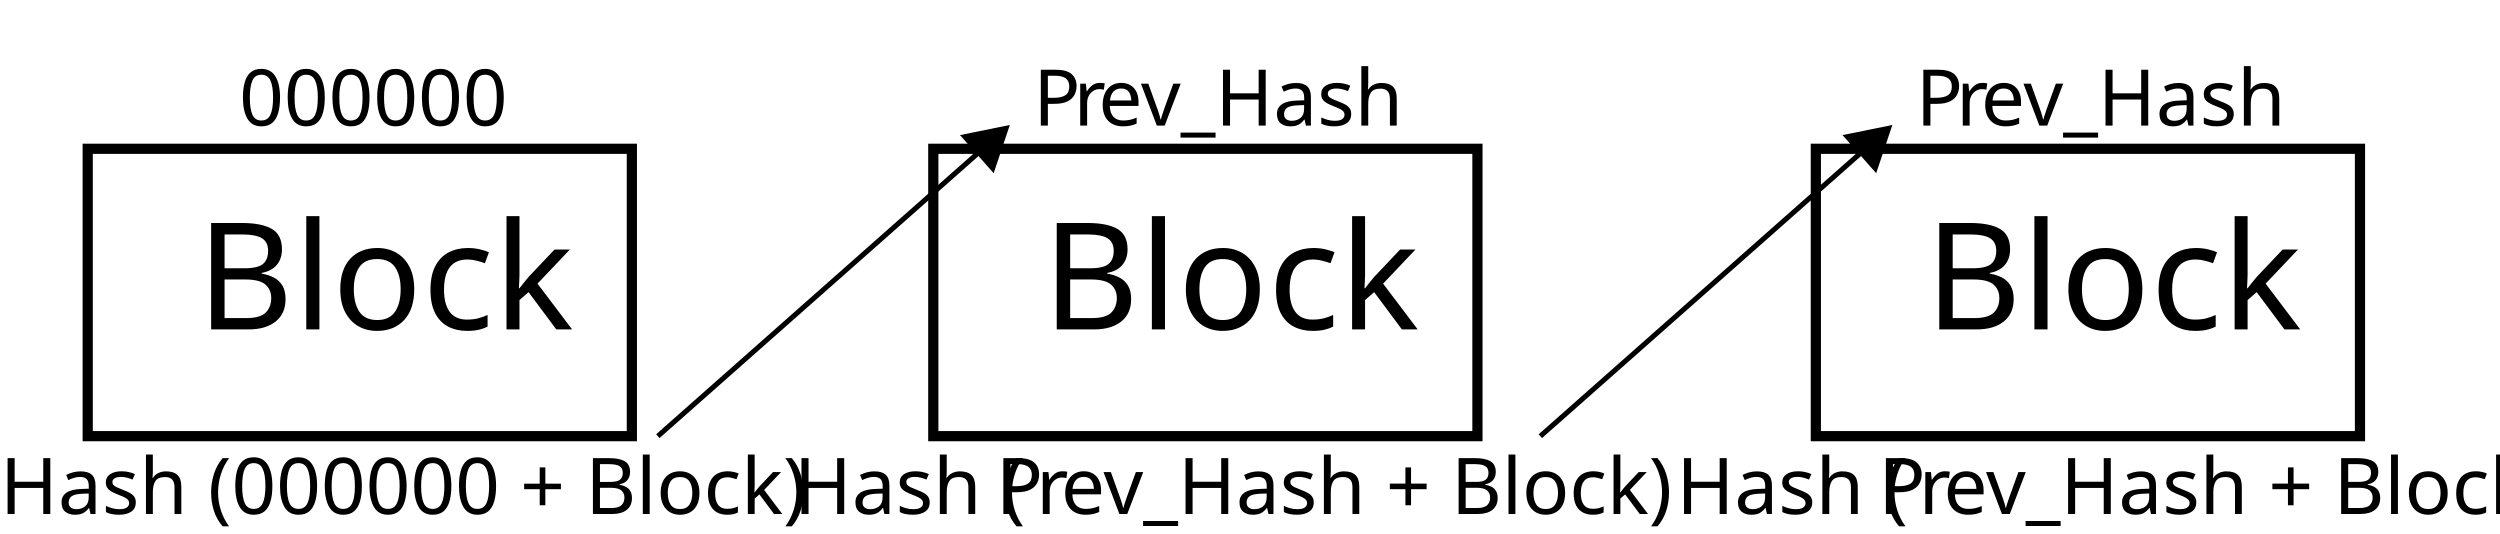
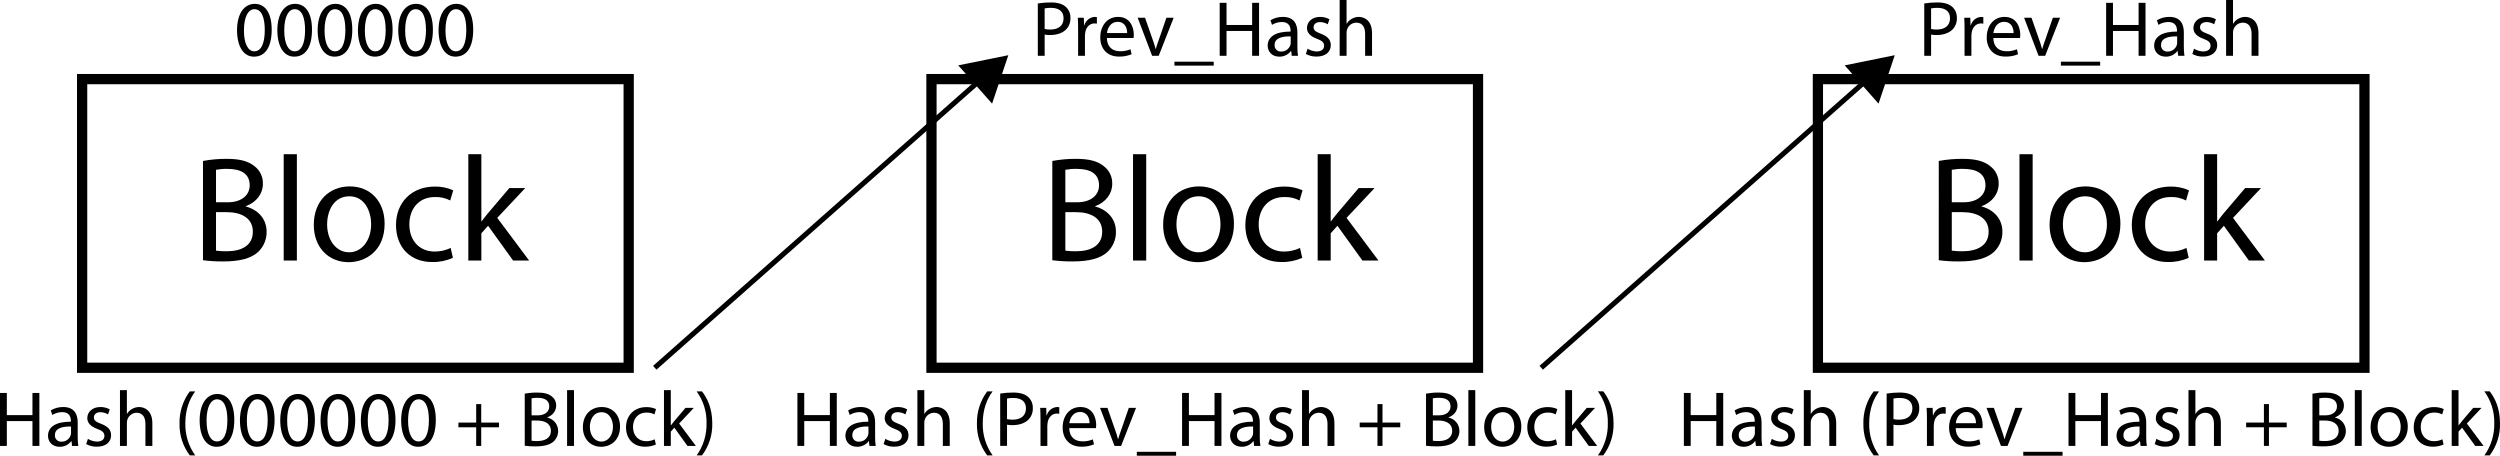
- <svg xmlns="http://www.w3.org/2000/svg" id="Layer_2" data-name="Layer 2" viewBox="0 0 1470.199 313.762">
+ <svg xmlns="http://www.w3.org/2000/svg" id="Layer_2" data-name="Layer 2" viewBox="0 0 1463.713 266.821">
  <defs>
-     <style>.cls-1,.cls-7{fill:none;stroke:#000;}.cls-1{stroke-width:6px;}.cls-2{font-size:87.676px;}.cls-2,.cls-3{font-family:MyriadPro-Regular, Myriad Pro;}.cls-3{font-size:46px;}.cls-4{letter-spacing:-0.016em;}.cls-5{letter-spacing:-0.01em;}.cls-6{letter-spacing:0em;}.cls-7{stroke-miterlimit:10;stroke-width:3px;}</style>
+     <style>.cls-1,.cls-2{fill:none;stroke:#000;}.cls-1{stroke-width:6px;}.cls-2{stroke-miterlimit:10;stroke-width:3px;}</style>
  </defs>
-   <rect class="cls-1" x="51.581" y="87.5" width="320" height="169" />
-   <text class="cls-2" transform="translate(115.675 193.723)">Block</text>
-   <text x="-251.146" y="-283.5" />
-   <text class="cls-3" transform="translate(0 302.262)">Hash (000000 + Block)</text>
-   <rect class="cls-1" x="548.854" y="87.5" width="320" height="169" />
-   <text class="cls-2" transform="translate(612.949 193.723)">Block</text>
-   <text class="cls-3" transform="translate(607.619 73.848)">
-     <tspan class="cls-4">P</tspan>
-     <tspan class="cls-5" x="23.736" y="0">r</tspan>
-     <tspan x="38.318" y="0">ev_Hash</tspan>
-   </text>
-   <text class="cls-3" transform="translate(140.619 73.848)">000000</text>
-   <text class="cls-3" transform="translate(466.871 302.254)">Hash (<tspan class="cls-4" x="118.724" y="0">P</tspan>
-     <tspan class="cls-5" x="142.46" y="0">r</tspan>
-     <tspan class="cls-6" x="157.042" y="0">ev_Hash + Block)</tspan>
-   </text>
-   <line class="cls-7" x1="386.854" y1="256.5" x2="577.725" y2="87.759" />
-   <polygon points="584.354 101.866 593.854 73.5 564.538 79.451 584.354 101.866" />
-   <rect class="cls-1" x="1067.854" y="87.5" width="320" height="169" />
-   <text class="cls-2" transform="translate(1131.949 193.723)">Block</text>
-   <text class="cls-3" transform="translate(1126.619 73.848)">
-     <tspan class="cls-4">P</tspan>
-     <tspan class="cls-5" x="23.736" y="0">r</tspan>
-     <tspan x="38.318" y="0">ev_Hash</tspan>
-   </text>
-   <text class="cls-3" transform="translate(985.871 302.254)">Hash (<tspan class="cls-4" x="118.724" y="0">P</tspan>
-     <tspan class="cls-5" x="142.46" y="0">r</tspan>
-     <tspan class="cls-6" x="157.042" y="0">ev_Hash + Block)</tspan>
-   </text>
-   <line class="cls-7" x1="905.854" y1="256.5" x2="1096.725" y2="87.759" />
-   <polygon points="1103.354 101.866 1112.854 73.5 1083.538 79.451 1103.354 101.866" />
+   <rect class="cls-1" x="48.084" y="46.316" width="320" height="169" />
+   <path d="M373.484,418.917a73.943,73.943,0,0,1,13.94-1.227c7.628,0,12.538,1.315,16.221,4.3a12.393,12.393,0,0,1,4.91,10.434c0,5.7-3.77,10.7-10,12.976v.175c5.611,1.4,12.187,6.05,12.187,14.818a15.929,15.929,0,0,1-5,11.836c-4.121,3.77-10.784,5.524-20.429,5.524a89.093,89.093,0,0,1-11.836-.7Zm7.628,24.2h6.926c8.066,0,12.8-4.208,12.8-9.907,0-6.927-5.261-9.645-12.976-9.645a32.711,32.711,0,0,0-6.751.526Zm0,28.32a40.746,40.746,0,0,0,6.4.351c7.891,0,15.168-2.893,15.168-11.486,0-8.066-6.926-11.4-15.256-11.4h-6.312Z" transform="translate(-254.642 -324.684)" />
+   <path d="M420.74,414.972h7.716v62.251H420.74Z" transform="translate(-254.642 -324.684)" />
+   <path d="M479.833,455.654c0,15.694-10.871,22.533-21.129,22.533-11.486,0-20.342-8.417-20.342-21.832,0-14.2,9.294-22.532,21.043-22.532C471.592,433.823,479.833,442.678,479.833,455.654Zm-33.667.438c0,9.294,5.348,16.308,12.888,16.308,7.365,0,12.889-6.926,12.889-16.483,0-7.189-3.595-16.308-12.714-16.308S446.166,448.026,446.166,456.092Z" transform="translate(-254.642 -324.684)" />
+   <path d="M519.813,475.645a28.418,28.418,0,0,1-12.187,2.455c-12.8,0-21.13-8.681-21.13-21.657,0-13.064,8.943-22.533,22.8-22.533a25.791,25.791,0,0,1,10.7,2.192l-1.754,5.962a17.892,17.892,0,0,0-8.943-2.016c-9.732,0-14.993,7.189-14.993,16.044,0,9.82,6.313,15.87,14.73,15.87a21.93,21.93,0,0,0,9.47-2.1Z" transform="translate(-254.642 -324.684)" />
+   <path d="M536.471,454.251h.175c1.053-1.49,2.543-3.332,3.771-4.822l12.45-14.642h9.294l-16.4,17.448,18.675,24.988h-9.381l-14.642-20.341-3.946,4.384v15.957h-7.628V414.972h7.628Z" transform="translate(-254.642 -324.684)" />
+   <path d="M258.645,554.754v12.974h15V554.754h4.048v31.008h-4.048V571.224h-15v14.538h-4V554.754Z" transform="translate(-254.642 -324.684)" />
+   <path d="M296.825,585.762l-.322-2.807h-.138a8.3,8.3,0,0,1-6.809,3.313c-4.508,0-6.808-3.174-6.808-6.395,0-5.383,4.784-8.327,13.387-8.281v-.46c0-1.84-.506-5.153-5.061-5.153a11.084,11.084,0,0,0-5.8,1.657l-.921-2.668a13.815,13.815,0,0,1,7.315-1.979c6.809,0,8.465,4.647,8.465,9.11v8.326a31.368,31.368,0,0,0,.368,5.337Zm-.6-11.364c-4.416-.091-9.431.691-9.431,5.015a3.582,3.582,0,0,0,3.818,3.864A5.538,5.538,0,0,0,296,579.551a4.225,4.225,0,0,0,.23-1.288Z" transform="translate(-254.642 -324.684)" />
+   <path d="M306.115,581.621a10.616,10.616,0,0,0,5.337,1.61c2.944,0,4.324-1.472,4.324-3.312,0-1.932-1.15-2.99-4.14-4.1-4-1.426-5.888-3.634-5.888-6.3,0-3.587,2.9-6.532,7.682-6.532a11.114,11.114,0,0,1,5.475,1.38l-1.012,2.944a8.675,8.675,0,0,0-4.555-1.288c-2.392,0-3.726,1.38-3.726,3.037,0,1.84,1.334,2.668,4.232,3.772,3.864,1.473,5.843,3.4,5.843,6.717,0,3.911-3.037,6.671-8.327,6.671A12.683,12.683,0,0,1,305.1,584.7Z" transform="translate(-254.642 -324.684)" />
+   <path d="M324.883,553.1h4.049v13.893h.092a7.509,7.509,0,0,1,2.9-2.851,8.322,8.322,0,0,1,4.14-1.151c2.991,0,7.775,1.84,7.775,9.523v13.25h-4.048V572.973c0-3.589-1.334-6.625-5.153-6.625a5.816,5.816,0,0,0-5.428,4.048,4.9,4.9,0,0,0-.276,1.932v13.434h-4.049Z" transform="translate(-254.642 -324.684)" />
+   <path d="M368.952,553.834c-3.359,4.509-5.8,10.489-5.8,18.816a31,31,0,0,0,5.8,18.678h-3.175a29.738,29.738,0,0,1-6.027-18.678,30.366,30.366,0,0,1,6.027-18.816Z" transform="translate(-254.642 -324.684)" />
+   <path d="M391.814,570.488c0,10.167-3.772,15.78-10.4,15.78-5.843,0-9.8-5.475-9.891-15.366,0-10.029,4.324-15.549,10.4-15.549C388.226,555.353,391.814,560.965,391.814,570.488Zm-16.24.46c0,7.775,2.393,12.192,6.073,12.192,4.141,0,6.119-4.831,6.119-12.468,0-7.36-1.887-12.192-6.073-12.192C378.15,558.48,375.574,562.8,375.574,570.948Z" transform="translate(-254.642 -324.684)" />
+   <path d="M415.412,570.488c0,10.167-3.773,15.78-10.4,15.78-5.843,0-9.8-5.475-9.891-15.366,0-10.029,4.324-15.549,10.4-15.549C411.823,555.353,415.412,560.965,415.412,570.488Zm-16.24.46c0,7.775,2.392,12.192,6.073,12.192,4.14,0,6.118-4.831,6.118-12.468,0-7.36-1.886-12.192-6.072-12.192C401.748,558.48,399.172,562.8,399.172,570.948Z" transform="translate(-254.642 -324.684)" />
+   <path d="M439.009,570.488c0,10.167-3.773,15.78-10.4,15.78-5.843,0-9.8-5.475-9.891-15.366,0-10.029,4.324-15.549,10.4-15.549C435.42,555.353,439.009,560.965,439.009,570.488Zm-16.24.46c0,7.775,2.392,12.192,6.073,12.192,4.14,0,6.118-4.831,6.118-12.468,0-7.36-1.886-12.192-6.072-12.192C425.345,558.48,422.769,562.8,422.769,570.948Z" transform="translate(-254.642 -324.684)" />
+   <path d="M462.606,570.488c0,10.167-3.773,15.78-10.4,15.78-5.843,0-9.8-5.475-9.891-15.366,0-10.029,4.324-15.549,10.4-15.549C459.018,555.353,462.606,560.965,462.606,570.488Zm-16.24.46c0,7.775,2.393,12.192,6.073,12.192,4.141,0,6.119-4.831,6.119-12.468,0-7.36-1.887-12.192-6.073-12.192C448.942,558.48,446.366,562.8,446.366,570.948Z" transform="translate(-254.642 -324.684)" />
+   <path d="M486.2,570.488c0,10.167-3.773,15.78-10.4,15.78-5.843,0-9.8-5.475-9.891-15.366,0-10.029,4.324-15.549,10.4-15.549C482.615,555.353,486.2,560.965,486.2,570.488Zm-16.24.46c0,7.775,2.392,12.192,6.073,12.192,4.14,0,6.118-4.831,6.118-12.468,0-7.36-1.886-12.192-6.072-12.192C472.54,558.48,469.964,562.8,469.964,570.948Z" transform="translate(-254.642 -324.684)" />
+   <path d="M509.8,570.488c0,10.167-3.773,15.78-10.4,15.78-5.843,0-9.8-5.475-9.891-15.366,0-10.029,4.324-15.549,10.4-15.549C506.212,555.353,509.8,560.965,509.8,570.488Zm-16.24.46c0,7.775,2.392,12.192,6.073,12.192,4.14,0,6.118-4.831,6.118-12.468,0-7.36-1.886-12.192-6.072-12.192C496.137,558.48,493.561,562.8,493.561,570.948Z" transform="translate(-254.642 -324.684)" />
+   <path d="M536.387,561.287V572.1h10.4v2.759h-10.4v10.9h-2.945v-10.9h-10.4V572.1h10.4V561.287Z" transform="translate(-254.642 -324.684)" />
+   <path d="M561.869,555.168a38.783,38.783,0,0,1,7.315-.644c4,0,6.579.69,8.511,2.254a6.5,6.5,0,0,1,2.576,5.475c0,2.99-1.978,5.612-5.245,6.809v.092a7.991,7.991,0,0,1,6.4,7.775,8.361,8.361,0,0,1-2.622,6.211c-2.162,1.977-5.659,2.9-10.719,2.9a46.791,46.791,0,0,1-6.211-.368Zm4,12.7h3.634c4.232,0,6.717-2.208,6.717-5.2,0-3.635-2.761-5.061-6.809-5.061a17.07,17.07,0,0,0-3.542.277Zm0,14.861a21.523,21.523,0,0,0,3.358.183c4.14,0,7.958-1.517,7.958-6.026,0-4.233-3.634-5.981-8-5.981h-3.312Z" transform="translate(-254.642 -324.684)" />
+   <path d="M586.663,553.1h4.048v32.664h-4.048Z" transform="translate(-254.642 -324.684)" />
+   <path d="M617.668,574.444c0,8.236-5.7,11.824-11.087,11.824-6.027,0-10.673-4.416-10.673-11.456,0-7.453,4.876-11.823,11.041-11.823C613.344,562.989,617.668,567.636,617.668,574.444ZM600,574.675c0,4.876,2.807,8.556,6.763,8.556,3.864,0,6.763-3.634,6.763-8.649,0-3.772-1.886-8.557-6.671-8.557S600,570.442,600,574.675Z" transform="translate(-254.642 -324.684)" />
+   <path d="M638.644,584.934a14.935,14.935,0,0,1-6.395,1.288c-6.717,0-11.087-4.555-11.087-11.364,0-6.854,4.692-11.823,11.961-11.823a13.515,13.515,0,0,1,5.613,1.151l-.921,3.127a9.394,9.394,0,0,0-4.692-1.057c-5.106,0-7.867,3.772-7.867,8.419,0,5.152,3.313,8.326,7.729,8.326a11.5,11.5,0,0,0,4.969-1.1Z" transform="translate(-254.642 -324.684)" />
+   <path d="M647.382,573.708h.092c.552-.782,1.335-1.748,1.979-2.53l6.532-7.683h4.877l-8.6,9.155,9.8,13.112h-4.923l-7.682-10.673-2.071,2.3v8.373h-4V553.1h4Z" transform="translate(-254.642 -324.684)" />
+   <path d="M662.515,591.328a31.132,31.132,0,0,0,5.8-18.816,30.493,30.493,0,0,0-5.8-18.678h3.129c2.944,3.772,6.026,9.661,6.026,18.725a29.863,29.863,0,0,1-6.026,18.769Z" transform="translate(-254.642 -324.684)" />
+   <rect class="cls-1" x="545.358" y="46.316" width="320" height="169" />
+   <path d="M870.758,418.917a73.943,73.943,0,0,1,13.94-1.227c7.628,0,12.538,1.315,16.22,4.3a12.391,12.391,0,0,1,4.911,10.434c0,5.7-3.77,10.7-10,12.976v.175c5.612,1.4,12.188,6.05,12.188,14.818a15.929,15.929,0,0,1-5,11.836c-4.121,3.77-10.784,5.524-20.429,5.524a89.081,89.081,0,0,1-11.836-.7Zm7.628,24.2h6.926c8.066,0,12.8-4.208,12.8-9.907,0-6.927-5.261-9.645-12.976-9.645a32.711,32.711,0,0,0-6.751.526Zm0,28.32a40.746,40.746,0,0,0,6.4.351c7.891,0,15.168-2.893,15.168-11.486,0-8.066-6.926-11.4-15.256-11.4h-6.312Z" transform="translate(-254.642 -324.684)" />
+   <path d="M918.014,414.972h7.716v62.251h-7.716Z" transform="translate(-254.642 -324.684)" />
+   <path d="M977.107,455.654c0,15.694-10.871,22.533-21.129,22.533-11.486,0-20.342-8.417-20.342-21.832,0-14.2,9.294-22.532,21.043-22.532C968.866,433.823,977.107,442.678,977.107,455.654Zm-33.668.438c0,9.294,5.349,16.308,12.889,16.308,7.365,0,12.889-6.926,12.889-16.483,0-7.189-3.6-16.308-12.714-16.308S943.439,448.026,943.439,456.092Z" transform="translate(-254.642 -324.684)" />
+   <path d="M1017.088,475.645A28.427,28.427,0,0,1,1004.9,478.1c-12.8,0-21.13-8.681-21.13-21.657,0-13.064,8.943-22.533,22.8-22.533a25.8,25.8,0,0,1,10.7,2.192l-1.753,5.962a17.9,17.9,0,0,0-8.944-2.016c-9.732,0-14.993,7.189-14.993,16.044,0,9.82,6.314,15.87,14.73,15.87a21.921,21.921,0,0,0,9.469-2.1Z" transform="translate(-254.642 -324.684)" />
+   <path d="M1033.745,454.251h.175c1.053-1.49,2.543-3.332,3.77-4.822l12.451-14.642h9.294l-16.4,17.448,18.675,24.988h-9.382l-14.642-20.341-3.945,4.384v15.957h-7.628V414.972h7.628Z" transform="translate(-254.642 -324.684)" />
+   <path d="M862.261,326.708a46.384,46.384,0,0,1,7.682-.6c3.957,0,6.855.92,8.7,2.577a8.331,8.331,0,0,1,2.715,6.486,9.13,9.13,0,0,1-2.393,6.625c-2.116,2.254-5.566,3.4-9.477,3.4a13.775,13.775,0,0,1-3.22-.276v12.422h-4Zm4,14.952a13.426,13.426,0,0,0,3.312.321c4.831,0,7.775-2.345,7.775-6.624,0-4.094-2.9-6.073-7.314-6.073a16.859,16.859,0,0,0-3.773.322Z" transform="translate(-254.642 -324.684)" />
+   <path d="M885.859,342.028c0-2.623-.046-4.877-.184-6.947h3.542l.138,4.37h.184a6.681,6.681,0,0,1,6.165-4.876,4.378,4.378,0,0,1,1.15.138v3.818a6.085,6.085,0,0,0-1.38-.137c-2.852,0-4.877,2.162-5.429,5.2a11.406,11.406,0,0,0-.184,1.887v11.869h-4Z" transform="translate(-254.642 -324.684)" />
+   <path d="M902.7,346.95c.092,5.475,3.589,7.73,7.637,7.73a14.641,14.641,0,0,0,6.165-1.151l.69,2.9a18.055,18.055,0,0,1-7.407,1.38c-6.855,0-10.949-4.509-10.949-11.226s3.956-12.007,10.443-12.007c7.269,0,9.2,6.4,9.2,10.489a15.251,15.251,0,0,1-.138,1.886Zm11.869-2.9c.046-2.576-1.058-6.578-5.612-6.578-4.1,0-5.889,3.772-6.211,6.578Z" transform="translate(-254.642 -324.684)" />
+   <path d="M925.05,335.081l4.371,12.514a57.255,57.255,0,0,1,1.794,5.7h.138c.506-1.84,1.15-3.68,1.886-5.7l4.325-12.514H941.8l-8.741,22.267h-3.864l-8.465-22.267Z" transform="translate(-254.642 -324.684)" />
+   <path d="M965.256,360.8v2.3h-23v-2.3Z" transform="translate(-254.642 -324.684)" />
+   <path d="M972.753,326.34v12.973h15V326.34H991.8v31.008H987.75V342.81h-15v14.538h-4V326.34Z" transform="translate(-254.642 -324.684)" />
+   <path d="M1010.934,357.348l-.323-2.807h-.138a8.294,8.294,0,0,1-6.809,3.313c-4.508,0-6.809-3.174-6.809-6.395,0-5.383,4.785-8.327,13.388-8.281v-.46c0-1.84-.506-5.153-5.06-5.153a11.085,11.085,0,0,0-5.8,1.657l-.92-2.668a13.811,13.811,0,0,1,7.314-1.979c6.809,0,8.465,4.647,8.465,9.11v8.326a31.471,31.471,0,0,0,.368,5.337Zm-.6-11.364c-4.416-.091-9.431.691-9.431,5.015a3.582,3.582,0,0,0,3.819,3.864,5.539,5.539,0,0,0,5.382-3.726,4.225,4.225,0,0,0,.23-1.288Z" transform="translate(-254.642 -324.684)" />
+   <path d="M1020.224,353.207a10.61,10.61,0,0,0,5.337,1.61c2.944,0,4.324-1.472,4.324-3.312,0-1.932-1.151-2.99-4.141-4.095-4-1.426-5.889-3.634-5.889-6.3,0-3.587,2.9-6.532,7.683-6.532a11.114,11.114,0,0,1,5.475,1.38L1032,338.9a8.675,8.675,0,0,0-4.555-1.288c-2.392,0-3.726,1.38-3.726,3.036,0,1.841,1.334,2.669,4.232,3.773,3.864,1.473,5.843,3.4,5.843,6.717,0,3.911-3.036,6.671-8.327,6.671a12.683,12.683,0,0,1-6.256-1.519Z" transform="translate(-254.642 -324.684)" />
+   <path d="M1038.991,324.684h4.049v13.893h.092a7.509,7.509,0,0,1,2.9-2.851,8.326,8.326,0,0,1,4.141-1.151c2.99,0,7.774,1.84,7.774,9.523v13.25H1053.9V344.559c0-3.589-1.334-6.625-5.153-6.625a5.815,5.815,0,0,0-5.428,4.047,4.909,4.909,0,0,0-.276,1.933v13.434h-4.049Z" transform="translate(-254.642 -324.684)" />
+   <path d="M413.708,342.075c0,10.167-3.772,15.779-10.4,15.779-5.843,0-9.8-5.475-9.892-15.365,0-10.03,4.325-15.55,10.4-15.55C410.12,326.939,413.708,332.551,413.708,342.075Zm-16.239.46c0,7.774,2.392,12.191,6.073,12.191,4.14,0,6.118-4.831,6.118-12.468,0-7.36-1.886-12.191-6.073-12.191C400.045,330.067,397.469,334.391,397.469,342.535Z" transform="translate(-254.642 -324.684)" />
+   <path d="M437.306,342.075c0,10.167-3.773,15.779-10.4,15.779-5.843,0-9.8-5.475-9.891-15.365,0-10.03,4.324-15.55,10.4-15.55C433.717,326.939,437.306,332.551,437.306,342.075Zm-16.24.46c0,7.774,2.392,12.191,6.073,12.191,4.14,0,6.118-4.831,6.118-12.468,0-7.36-1.886-12.191-6.072-12.191C423.642,330.067,421.066,334.391,421.066,342.535Z" transform="translate(-254.642 -324.684)" />
+   <path d="M460.9,342.075c0,10.167-3.772,15.779-10.4,15.779-5.842,0-9.8-5.475-9.891-15.365,0-10.03,4.324-15.55,10.4-15.55C457.315,326.939,460.9,332.551,460.9,342.075Zm-16.239.46c0,7.774,2.392,12.191,6.072,12.191,4.141,0,6.119-4.831,6.119-12.468,0-7.36-1.886-12.191-6.073-12.191C447.24,330.067,444.664,334.391,444.664,342.535Z" transform="translate(-254.642 -324.684)" />
+   <path d="M484.5,342.075c0,10.167-3.772,15.779-10.4,15.779-5.843,0-9.8-5.475-9.892-15.365,0-10.03,4.325-15.55,10.4-15.55C480.912,326.939,484.5,332.551,484.5,342.075Zm-16.239.46c0,7.774,2.392,12.191,6.072,12.191,4.141,0,6.119-4.831,6.119-12.468,0-7.36-1.886-12.191-6.073-12.191C470.837,330.067,468.261,334.391,468.261,342.535Z" transform="translate(-254.642 -324.684)" />
+   <path d="M508.1,342.075c0,10.167-3.773,15.779-10.4,15.779-5.843,0-9.8-5.475-9.891-15.365,0-10.03,4.324-15.55,10.4-15.55C504.509,326.939,508.1,332.551,508.1,342.075Zm-16.24.46c0,7.774,2.392,12.191,6.073,12.191,4.14,0,6.118-4.831,6.118-12.468,0-7.36-1.886-12.191-6.072-12.191C494.434,330.067,491.858,334.391,491.858,342.535Z" transform="translate(-254.642 -324.684)" />
+   <path d="M531.7,342.075c0,10.167-3.772,15.779-10.4,15.779-5.842,0-9.8-5.475-9.891-15.365,0-10.03,4.324-15.55,10.4-15.55C528.107,326.939,531.7,332.551,531.7,342.075Zm-16.239.46c0,7.774,2.392,12.191,6.072,12.191,4.141,0,6.119-4.831,6.119-12.468,0-7.36-1.886-12.191-6.073-12.191C518.032,330.067,515.456,334.391,515.456,342.535Z" transform="translate(-254.642 -324.684)" />
+   <path d="M725.515,554.746V567.72h15V554.746h4.048v31.008h-4.048V571.216h-15v14.538h-4V554.746Z" transform="translate(-254.642 -324.684)" />
+   <path d="M763.7,585.754l-.322-2.807h-.139a8.292,8.292,0,0,1-6.808,3.313c-4.509,0-6.809-3.174-6.809-6.395,0-5.383,4.784-8.327,13.387-8.281v-.46c0-1.84-.5-5.152-5.06-5.152a11.087,11.087,0,0,0-5.8,1.656l-.92-2.668a13.821,13.821,0,0,1,7.315-1.979c6.809,0,8.465,4.647,8.465,9.11v8.326a31.36,31.36,0,0,0,.368,5.337Zm-.6-11.363c-4.417-.092-9.431.69-9.431,5.014a3.583,3.583,0,0,0,3.818,3.865,5.54,5.54,0,0,0,5.383-3.727,4.255,4.255,0,0,0,.23-1.288Z" transform="translate(-254.642 -324.684)" />
+   <path d="M772.986,581.613a10.6,10.6,0,0,0,5.337,1.611c2.944,0,4.324-1.473,4.324-3.313,0-1.932-1.15-2.99-4.14-4.095-4-1.425-5.889-3.633-5.889-6.3,0-3.588,2.9-6.533,7.683-6.533a11.112,11.112,0,0,1,5.474,1.38l-1.012,2.945a8.665,8.665,0,0,0-4.554-1.288c-2.393,0-3.727,1.379-3.727,3.036,0,1.841,1.334,2.669,4.233,3.772,3.864,1.473,5.843,3.4,5.843,6.717,0,3.911-3.037,6.671-8.328,6.671a12.686,12.686,0,0,1-6.256-1.519Z" transform="translate(-254.642 -324.684)" />
+   <path d="M791.754,553.09H795.8v13.893h.093a7.513,7.513,0,0,1,2.9-2.851,8.328,8.328,0,0,1,4.141-1.151c2.99,0,7.775,1.84,7.775,9.523v13.25H806.66V572.965c0-3.589-1.334-6.625-5.153-6.625a5.815,5.815,0,0,0-5.428,4.048,4.882,4.882,0,0,0-.277,1.932v13.434h-4.048Z" transform="translate(-254.642 -324.684)" />
+   <path d="M835.822,553.826c-3.358,4.509-5.8,10.489-5.8,18.817a31,31,0,0,0,5.8,18.677h-3.174a29.737,29.737,0,0,1-6.027-18.677,30.367,30.367,0,0,1,6.027-18.817Z" transform="translate(-254.642 -324.684)" />
+   <path d="M840.237,555.114a46.4,46.4,0,0,1,7.682-.6c3.957,0,6.855.92,8.7,2.576a8.334,8.334,0,0,1,2.714,6.486,9.132,9.132,0,0,1-2.392,6.625c-2.117,2.254-5.567,3.4-9.478,3.4a13.775,13.775,0,0,1-3.22-.276v12.422h-4Zm4,14.952a13.421,13.421,0,0,0,3.312.322c4.831,0,7.775-2.346,7.775-6.624,0-4.1-2.9-6.074-7.314-6.074a16.782,16.782,0,0,0-3.773.323Z" transform="translate(-254.642 -324.684)" />
+   <path d="M863.835,570.435c0-2.623-.046-4.877-.184-6.948h3.542l.139,4.37h.183a6.681,6.681,0,0,1,6.165-4.876,4.378,4.378,0,0,1,1.15.138v3.819a6.081,6.081,0,0,0-1.38-.138c-2.852,0-4.876,2.162-5.429,5.2a11.406,11.406,0,0,0-.184,1.887v11.869h-4Z" transform="translate(-254.642 -324.684)" />
+   <path d="M880.671,575.356c.092,5.475,3.589,7.73,7.637,7.73a14.656,14.656,0,0,0,6.165-1.15l.69,2.9a18.039,18.039,0,0,1-7.407,1.38c-6.855,0-10.949-4.509-10.949-11.226s3.956-12.007,10.443-12.007c7.269,0,9.2,6.395,9.2,10.49a15.248,15.248,0,0,1-.138,1.885Zm11.87-2.9c.045-2.576-1.059-6.578-5.613-6.578-4.1,0-5.889,3.772-6.211,6.578Z" transform="translate(-254.642 -324.684)" />
+   <path d="M903.027,563.487,907.4,576a57.011,57.011,0,0,1,1.795,5.7h.138c.506-1.84,1.15-3.68,1.886-5.7l4.325-12.514h4.232l-8.741,22.267h-3.865L898.7,563.487Z" transform="translate(-254.642 -324.684)" />
+   <path d="M943.232,589.2v2.3h-23v-2.3Z" transform="translate(-254.642 -324.684)" />
+   <path d="M950.729,554.746V567.72h15V554.746h4.048v31.008h-4.048V571.216h-15v14.538h-4V554.746Z" transform="translate(-254.642 -324.684)" />
+   <path d="M988.91,585.754l-.322-2.807h-.139a8.292,8.292,0,0,1-6.808,3.313c-4.508,0-6.809-3.174-6.809-6.395,0-5.383,4.784-8.327,13.388-8.281v-.46c0-1.84-.506-5.152-5.061-5.152a11.09,11.09,0,0,0-5.8,1.656l-.92-2.668a13.821,13.821,0,0,1,7.315-1.979c6.808,0,8.465,4.647,8.465,9.11v8.326a31.36,31.36,0,0,0,.368,5.337Zm-.6-11.363c-4.416-.092-9.431.69-9.431,5.014a3.583,3.583,0,0,0,3.818,3.865,5.539,5.539,0,0,0,5.383-3.727,4.225,4.225,0,0,0,.23-1.288Z" transform="translate(-254.642 -324.684)" />
+   <path d="M998.2,581.613a10.606,10.606,0,0,0,5.337,1.611c2.944,0,4.324-1.473,4.324-3.313,0-1.932-1.149-2.99-4.139-4.095-4-1.425-5.889-3.633-5.889-6.3,0-3.588,2.9-6.533,7.683-6.533a11.112,11.112,0,0,1,5.474,1.38l-1.012,2.945a8.665,8.665,0,0,0-4.554-1.288c-2.393,0-3.727,1.379-3.727,3.036,0,1.841,1.334,2.669,4.233,3.772,3.864,1.473,5.842,3.4,5.842,6.717,0,3.911-3.037,6.671-8.327,6.671a12.686,12.686,0,0,1-6.256-1.519Z" transform="translate(-254.642 -324.684)" />
+   <path d="M1016.968,553.09h4.048v13.893h.092a7.516,7.516,0,0,1,2.9-2.851,8.325,8.325,0,0,1,4.14-1.151c2.991,0,7.776,1.84,7.776,9.523v13.25h-4.049V572.965c0-3.589-1.334-6.625-5.152-6.625a5.817,5.817,0,0,0-5.429,4.048,4.9,4.9,0,0,0-.276,1.932v13.434h-4.048Z" transform="translate(-254.642 -324.684)" />
+   <path d="M1064.072,561.279v10.812h10.4v2.76h-10.4v10.9h-2.944v-10.9h-10.4v-2.76h10.4V561.279Z" transform="translate(-254.642 -324.684)" />
+   <path d="M1089.555,555.16a38.782,38.782,0,0,1,7.314-.643c4,0,6.579.689,8.511,2.254a6.5,6.5,0,0,1,2.576,5.474c0,2.99-1.977,5.612-5.244,6.809v.092a7.991,7.991,0,0,1,6.394,7.775,8.358,8.358,0,0,1-2.622,6.211c-2.162,1.977-5.659,2.9-10.719,2.9a46.785,46.785,0,0,1-6.21-.368Zm4,12.7h3.634c4.233,0,6.717-2.208,6.717-5.2,0-3.635-2.761-5.06-6.808-5.06a17.1,17.1,0,0,0-3.543.276Zm0,14.861a21.531,21.531,0,0,0,3.358.183c4.141,0,7.959-1.517,7.959-6.026,0-4.232-3.635-5.98-8.005-5.98h-3.312Z" transform="translate(-254.642 -324.684)" />
+   <path d="M1114.348,553.09h4.048v32.664h-4.048Z" transform="translate(-254.642 -324.684)" />
+   <path d="M1145.354,574.437c0,8.235-5.705,11.823-11.087,11.823-6.028,0-10.674-4.416-10.674-11.455,0-7.453,4.877-11.824,11.042-11.824C1141.029,562.981,1145.354,567.628,1145.354,574.437Zm-17.666.23c0,4.876,2.806,8.557,6.762,8.557,3.864,0,6.763-3.635,6.763-8.65,0-3.772-1.886-8.556-6.671-8.556S1127.688,570.435,1127.688,574.667Z" transform="translate(-254.642 -324.684)" />
+   <path d="M1166.329,584.926a14.91,14.91,0,0,1-6.394,1.288c-6.717,0-11.088-4.555-11.088-11.363,0-6.855,4.693-11.824,11.962-11.824a13.513,13.513,0,0,1,5.612,1.151l-.92,3.128a9.387,9.387,0,0,0-4.692-1.058c-5.107,0-7.868,3.773-7.868,8.419,0,5.152,3.313,8.326,7.73,8.326a11.5,11.5,0,0,0,4.968-1.1Z" transform="translate(-254.642 -324.684)" />
+   <path d="M1175.067,573.7h.092c.553-.782,1.335-1.748,1.979-2.53l6.533-7.683h4.876l-8.6,9.156,9.8,13.111h-4.923l-7.682-10.673-2.071,2.3v8.373h-4V553.09h4Z" transform="translate(-254.642 -324.684)" />
+   <path d="M1190.2,591.32A31.129,31.129,0,0,0,1196,572.5a30.5,30.5,0,0,0-5.8-18.678h3.129c2.944,3.773,6.026,9.661,6.026,18.725a29.863,29.863,0,0,1-6.026,18.769Z" transform="translate(-254.642 -324.684)" />
+   <line class="cls-2" x1="383.358" y1="215.316" x2="574.229" y2="46.576" />
+   <polygon points="580.857 60.682 590.358 32.316 561.041 38.267 580.857 60.682" />
+   <rect class="cls-1" x="1064.358" y="46.316" width="320" height="169" />
+   <path d="M1389.758,418.917a73.952,73.952,0,0,1,13.94-1.227c7.628,0,12.538,1.315,16.22,4.3a12.391,12.391,0,0,1,4.91,10.434c0,5.7-3.769,10.7-9.994,12.976v.175c5.611,1.4,12.187,6.05,12.187,14.818a15.929,15.929,0,0,1-5,11.836c-4.121,3.77-10.785,5.524-20.429,5.524a89.105,89.105,0,0,1-11.836-.7Zm7.628,24.2h6.926c8.067,0,12.8-4.208,12.8-9.907,0-6.927-5.261-9.645-12.976-9.645a32.711,32.711,0,0,0-6.751.526Zm0,28.32a40.746,40.746,0,0,0,6.4.351c7.891,0,15.168-2.893,15.168-11.486,0-8.066-6.927-11.4-15.256-11.4h-6.312Z" transform="translate(-254.642 -324.684)" />
+   <path d="M1437.014,414.972h7.716v62.251h-7.716Z" transform="translate(-254.642 -324.684)" />
+   <path d="M1496.107,455.654c0,15.694-10.871,22.533-21.129,22.533-11.486,0-20.341-8.417-20.341-21.832,0-14.2,9.293-22.532,21.042-22.532C1487.866,433.823,1496.107,442.678,1496.107,455.654Zm-33.668.438c0,9.294,5.349,16.308,12.889,16.308,7.365,0,12.889-6.926,12.889-16.483,0-7.189-3.6-16.308-12.713-16.308S1462.439,448.026,1462.439,456.092Z" transform="translate(-254.642 -324.684)" />
+   <path d="M1536.088,475.645A28.427,28.427,0,0,1,1523.9,478.1c-12.8,0-21.13-8.681-21.13-21.657,0-13.064,8.943-22.533,22.8-22.533a25.8,25.8,0,0,1,10.7,2.192l-1.753,5.962a17.9,17.9,0,0,0-8.944-2.016c-9.732,0-14.993,7.189-14.993,16.044,0,9.82,6.314,15.87,14.73,15.87a21.921,21.921,0,0,0,9.469-2.1Z" transform="translate(-254.642 -324.684)" />
+   <path d="M1552.745,454.251h.175c1.053-1.49,2.543-3.332,3.77-4.822l12.451-14.642h9.294l-16.4,17.448,18.675,24.988h-9.382l-14.642-20.341-3.945,4.384v15.957h-7.628V414.972h7.628Z" transform="translate(-254.642 -324.684)" />
+   <path d="M1381.261,326.708a46.394,46.394,0,0,1,7.682-.6c3.957,0,6.856.92,8.7,2.577a8.334,8.334,0,0,1,2.714,6.486,9.133,9.133,0,0,1-2.392,6.625c-2.116,2.254-5.566,3.4-9.478,3.4a13.766,13.766,0,0,1-3.219-.276v12.422h-4Zm4,14.952a13.418,13.418,0,0,0,3.311.321c4.831,0,7.776-2.345,7.776-6.624,0-4.094-2.9-6.073-7.315-6.073a16.842,16.842,0,0,0-3.772.322Z" transform="translate(-254.642 -324.684)" />
+   <path d="M1404.859,342.028c0-2.623-.046-4.877-.184-6.947h3.543l.137,4.37h.184a6.682,6.682,0,0,1,6.165-4.876,4.378,4.378,0,0,1,1.15.138v3.818a6.082,6.082,0,0,0-1.379-.137c-2.853,0-4.877,2.162-5.429,5.2a11.294,11.294,0,0,0-.185,1.887v11.869h-4Z" transform="translate(-254.642 -324.684)" />
+   <path d="M1421.7,346.95c.092,5.475,3.589,7.73,7.637,7.73a14.641,14.641,0,0,0,6.165-1.151l.691,2.9a18.065,18.065,0,0,1-7.408,1.38c-6.854,0-10.949-4.509-10.949-11.226s3.956-12.007,10.443-12.007c7.269,0,9.2,6.4,9.2,10.489a15.209,15.209,0,0,1-.139,1.886Zm11.869-2.9c.046-2.576-1.057-6.578-5.612-6.578-4.1,0-5.889,3.772-6.211,6.578Z" transform="translate(-254.642 -324.684)" />
+   <path d="M1444.051,335.081l4.37,12.514a57.272,57.272,0,0,1,1.795,5.7h.138c.5-1.84,1.15-3.68,1.885-5.7l4.325-12.514h4.233l-8.741,22.267h-3.865l-8.464-22.267Z" transform="translate(-254.642 -324.684)" />
+   <path d="M1484.256,360.8v2.3h-23v-2.3Z" transform="translate(-254.642 -324.684)" />
+   <path d="M1491.753,326.34v12.973h15V326.34h4.049v31.008h-4.049V342.81h-15v14.538h-4V326.34Z" transform="translate(-254.642 -324.684)" />
+   <path d="M1529.934,357.348l-.323-2.807h-.138a8.294,8.294,0,0,1-6.809,3.313c-4.508,0-6.809-3.174-6.809-6.395,0-5.383,4.785-8.327,13.388-8.281v-.46c0-1.84-.506-5.153-5.06-5.153a11.085,11.085,0,0,0-5.8,1.657l-.92-2.668a13.811,13.811,0,0,1,7.314-1.979c6.809,0,8.465,4.647,8.465,9.11v8.326a31.471,31.471,0,0,0,.368,5.337Zm-.6-11.364c-4.416-.091-9.431.691-9.431,5.015a3.582,3.582,0,0,0,3.819,3.864,5.539,5.539,0,0,0,5.382-3.726,4.225,4.225,0,0,0,.23-1.288Z" transform="translate(-254.642 -324.684)" />
+   <path d="M1539.224,353.207a10.61,10.61,0,0,0,5.337,1.61c2.944,0,4.324-1.472,4.324-3.312,0-1.932-1.151-2.99-4.141-4.095-4-1.426-5.889-3.634-5.889-6.3,0-3.587,2.9-6.532,7.683-6.532a11.114,11.114,0,0,1,5.475,1.38L1551,338.9a8.675,8.675,0,0,0-4.555-1.288c-2.392,0-3.726,1.38-3.726,3.036,0,1.841,1.334,2.669,4.232,3.773,3.864,1.473,5.843,3.4,5.843,6.717,0,3.911-3.036,6.671-8.327,6.671a12.683,12.683,0,0,1-6.256-1.519Z" transform="translate(-254.642 -324.684)" />
+   <path d="M1557.991,324.684h4.049v13.893h.092a7.509,7.509,0,0,1,2.9-2.851,8.326,8.326,0,0,1,4.141-1.151c2.99,0,7.774,1.84,7.774,9.523v13.25H1572.9V344.559c0-3.589-1.334-6.625-5.153-6.625a5.815,5.815,0,0,0-5.428,4.047,4.909,4.909,0,0,0-.276,1.933v13.434h-4.049Z" transform="translate(-254.642 -324.684)" />
+   <path d="M1244.516,554.746V567.72h15V554.746h4.049v31.008h-4.049V571.216h-15v14.538h-4V554.746Z" transform="translate(-254.642 -324.684)" />
+   <path d="M1282.7,585.754l-.322-2.807h-.139a8.29,8.29,0,0,1-6.808,3.313c-4.508,0-6.809-3.174-6.809-6.395,0-5.383,4.784-8.327,13.388-8.281v-.46c0-1.84-.506-5.152-5.061-5.152a11.09,11.09,0,0,0-5.8,1.656l-.919-2.668a13.815,13.815,0,0,1,7.314-1.979c6.809,0,8.465,4.647,8.465,9.11v8.326a31.463,31.463,0,0,0,.368,5.337Zm-.6-11.363c-4.416-.092-9.431.69-9.431,5.014a3.583,3.583,0,0,0,3.818,3.865,5.539,5.539,0,0,0,5.383-3.727,4.225,4.225,0,0,0,.23-1.288Z" transform="translate(-254.642 -324.684)" />
+   <path d="M1291.986,581.613a10.606,10.606,0,0,0,5.337,1.611c2.945,0,4.324-1.473,4.324-3.313,0-1.932-1.15-2.99-4.14-4.095-4-1.425-5.889-3.633-5.889-6.3,0-3.588,2.9-6.533,7.683-6.533a11.109,11.109,0,0,1,5.474,1.38l-1.011,2.945a8.669,8.669,0,0,0-4.555-1.288c-2.393,0-3.727,1.379-3.727,3.036,0,1.841,1.334,2.669,4.233,3.772,3.864,1.473,5.843,3.4,5.843,6.717,0,3.911-3.037,6.671-8.328,6.671a12.682,12.682,0,0,1-6.255-1.519Z" transform="translate(-254.642 -324.684)" />
+   <path d="M1310.754,553.09h4.049v13.893h.092a7.509,7.509,0,0,1,2.9-2.851,8.323,8.323,0,0,1,4.141-1.151c2.99,0,7.774,1.84,7.774,9.523v13.25h-4.048V572.965c0-3.589-1.334-6.625-5.153-6.625a5.815,5.815,0,0,0-5.428,4.048,4.9,4.9,0,0,0-.276,1.932v13.434h-4.049Z" transform="translate(-254.642 -324.684)" />
+   <path d="M1354.822,553.826c-3.358,4.509-5.8,10.489-5.8,18.817a31,31,0,0,0,5.8,18.677h-3.174a29.737,29.737,0,0,1-6.027-18.677,30.367,30.367,0,0,1,6.027-18.817Z" transform="translate(-254.642 -324.684)" />
+   <path d="M1359.237,555.114a46.4,46.4,0,0,1,7.683-.6c3.956,0,6.854.92,8.695,2.576a8.334,8.334,0,0,1,2.714,6.486,9.127,9.127,0,0,1-2.392,6.625c-2.117,2.254-5.567,3.4-9.477,3.4a13.784,13.784,0,0,1-3.221-.276v12.422h-4Zm4,14.952a13.43,13.43,0,0,0,3.313.322c4.83,0,7.774-2.346,7.774-6.624,0-4.1-2.9-6.074-7.314-6.074a16.8,16.8,0,0,0-3.773.323Z" transform="translate(-254.642 -324.684)" />
+   <path d="M1382.835,570.435c0-2.623-.046-4.877-.184-6.948h3.542l.139,4.37h.184a6.679,6.679,0,0,1,6.165-4.876,4.365,4.365,0,0,1,1.149.138v3.819a6.081,6.081,0,0,0-1.38-.138c-2.852,0-4.876,2.162-5.429,5.2a11.521,11.521,0,0,0-.183,1.887v11.869h-4Z" transform="translate(-254.642 -324.684)" />
+   <path d="M1399.672,575.356c.092,5.475,3.588,7.73,7.637,7.73a14.654,14.654,0,0,0,6.164-1.15l.69,2.9a18.035,18.035,0,0,1-7.407,1.38c-6.855,0-10.949-4.509-10.949-11.226s3.957-12.007,10.443-12.007c7.27,0,9.2,6.395,9.2,10.49a15.248,15.248,0,0,1-.138,1.885Zm11.869-2.9c.046-2.576-1.059-6.578-5.613-6.578-4.094,0-5.889,3.772-6.21,6.578Z" transform="translate(-254.642 -324.684)" />
+   <path d="M1422.027,563.487,1426.4,576a57.011,57.011,0,0,1,1.8,5.7h.138c.506-1.84,1.15-3.68,1.886-5.7l4.325-12.514h4.232l-8.741,22.267h-3.864l-8.465-22.267Z" transform="translate(-254.642 -324.684)" />
+   <path d="M1462.232,589.2v2.3h-23v-2.3Z" transform="translate(-254.642 -324.684)" />
+   <path d="M1469.729,554.746V567.72h15V554.746h4.048v31.008h-4.048V571.216h-15v14.538h-4V554.746Z" transform="translate(-254.642 -324.684)" />
+   <path d="M1507.91,585.754l-.322-2.807h-.139a8.292,8.292,0,0,1-6.808,3.313c-4.508,0-6.809-3.174-6.809-6.395,0-5.383,4.784-8.327,13.388-8.281v-.46c0-1.84-.506-5.152-5.061-5.152a11.09,11.09,0,0,0-5.8,1.656l-.92-2.668a13.821,13.821,0,0,1,7.315-1.979c6.808,0,8.465,4.647,8.465,9.11v8.326a31.36,31.36,0,0,0,.368,5.337Zm-.6-11.363c-4.416-.092-9.431.69-9.431,5.014a3.583,3.583,0,0,0,3.818,3.865,5.539,5.539,0,0,0,5.383-3.727,4.225,4.225,0,0,0,.23-1.288Z" transform="translate(-254.642 -324.684)" />
+   <path d="M1517.2,581.613a10.606,10.606,0,0,0,5.337,1.611c2.944,0,4.324-1.473,4.324-3.313,0-1.932-1.149-2.99-4.139-4.095-4-1.425-5.889-3.633-5.889-6.3,0-3.588,2.9-6.533,7.683-6.533a11.112,11.112,0,0,1,5.474,1.38l-1.012,2.945a8.665,8.665,0,0,0-4.554-1.288c-2.393,0-3.727,1.379-3.727,3.036,0,1.841,1.334,2.669,4.233,3.772,3.864,1.473,5.842,3.4,5.842,6.717,0,3.911-3.037,6.671-8.327,6.671a12.686,12.686,0,0,1-6.256-1.519Z" transform="translate(-254.642 -324.684)" />
+   <path d="M1535.968,553.09h4.048v13.893h.092a7.516,7.516,0,0,1,2.9-2.851,8.325,8.325,0,0,1,4.14-1.151c2.991,0,7.776,1.84,7.776,9.523v13.25h-4.049V572.965c0-3.589-1.334-6.625-5.152-6.625a5.817,5.817,0,0,0-5.429,4.048,4.9,4.9,0,0,0-.276,1.932v13.434h-4.048Z" transform="translate(-254.642 -324.684)" />
+   <path d="M1583.072,561.279v10.812h10.4v2.76h-10.4v10.9h-2.944v-10.9h-10.4v-2.76h10.4V561.279Z" transform="translate(-254.642 -324.684)" />
+   <path d="M1608.555,555.16a38.782,38.782,0,0,1,7.314-.643c4,0,6.579.689,8.511,2.254a6.5,6.5,0,0,1,2.576,5.474c0,2.99-1.977,5.612-5.244,6.809v.092a7.991,7.991,0,0,1,6.394,7.775,8.358,8.358,0,0,1-2.622,6.211c-2.162,1.977-5.659,2.9-10.719,2.9a46.785,46.785,0,0,1-6.21-.368Zm4,12.7h3.634c4.233,0,6.717-2.208,6.717-5.2,0-3.635-2.761-5.06-6.808-5.06a17.1,17.1,0,0,0-3.543.276Zm0,14.861a21.531,21.531,0,0,0,3.358.183c4.141,0,7.959-1.517,7.959-6.026,0-4.232-3.635-5.98-8.005-5.98h-3.312Z" transform="translate(-254.642 -324.684)" />
+   <path d="M1633.348,553.09h4.048v32.664h-4.048Z" transform="translate(-254.642 -324.684)" />
+   <path d="M1664.354,574.437c0,8.235-5.705,11.823-11.087,11.823-6.028,0-10.674-4.416-10.674-11.455,0-7.453,4.877-11.824,11.042-11.824C1660.029,562.981,1664.354,567.628,1664.354,574.437Zm-17.666.23c0,4.876,2.806,8.557,6.762,8.557,3.864,0,6.763-3.635,6.763-8.65,0-3.772-1.886-8.556-6.671-8.556S1646.688,570.435,1646.688,574.667Z" transform="translate(-254.642 -324.684)" />
+   <path d="M1685.329,584.926a14.91,14.91,0,0,1-6.394,1.288c-6.717,0-11.088-4.555-11.088-11.363,0-6.855,4.693-11.824,11.962-11.824a13.513,13.513,0,0,1,5.612,1.151l-.92,3.128a9.387,9.387,0,0,0-4.692-1.058c-5.107,0-7.868,3.773-7.868,8.419,0,5.152,3.313,8.326,7.73,8.326a11.5,11.5,0,0,0,4.968-1.1Z" transform="translate(-254.642 -324.684)" />
+   <path d="M1694.067,573.7h.092c.553-.782,1.335-1.748,1.979-2.53l6.533-7.683h4.876l-8.6,9.156,9.8,13.111h-4.923l-7.682-10.673-2.071,2.3v8.373h-4V553.09h4Z" transform="translate(-254.642 -324.684)" />
+   <path d="M1709.2,591.32A31.129,31.129,0,0,0,1715,572.5a30.5,30.5,0,0,0-5.8-18.678h3.129c2.944,3.773,6.026,9.661,6.026,18.725a29.863,29.863,0,0,1-6.026,18.769Z" transform="translate(-254.642 -324.684)" />
+   <line class="cls-2" x1="902.358" y1="215.316" x2="1093.229" y2="46.576" />
+   <polygon points="1099.857 60.682 1109.358 32.316 1080.041 38.267 1099.857 60.682" />
</svg>
